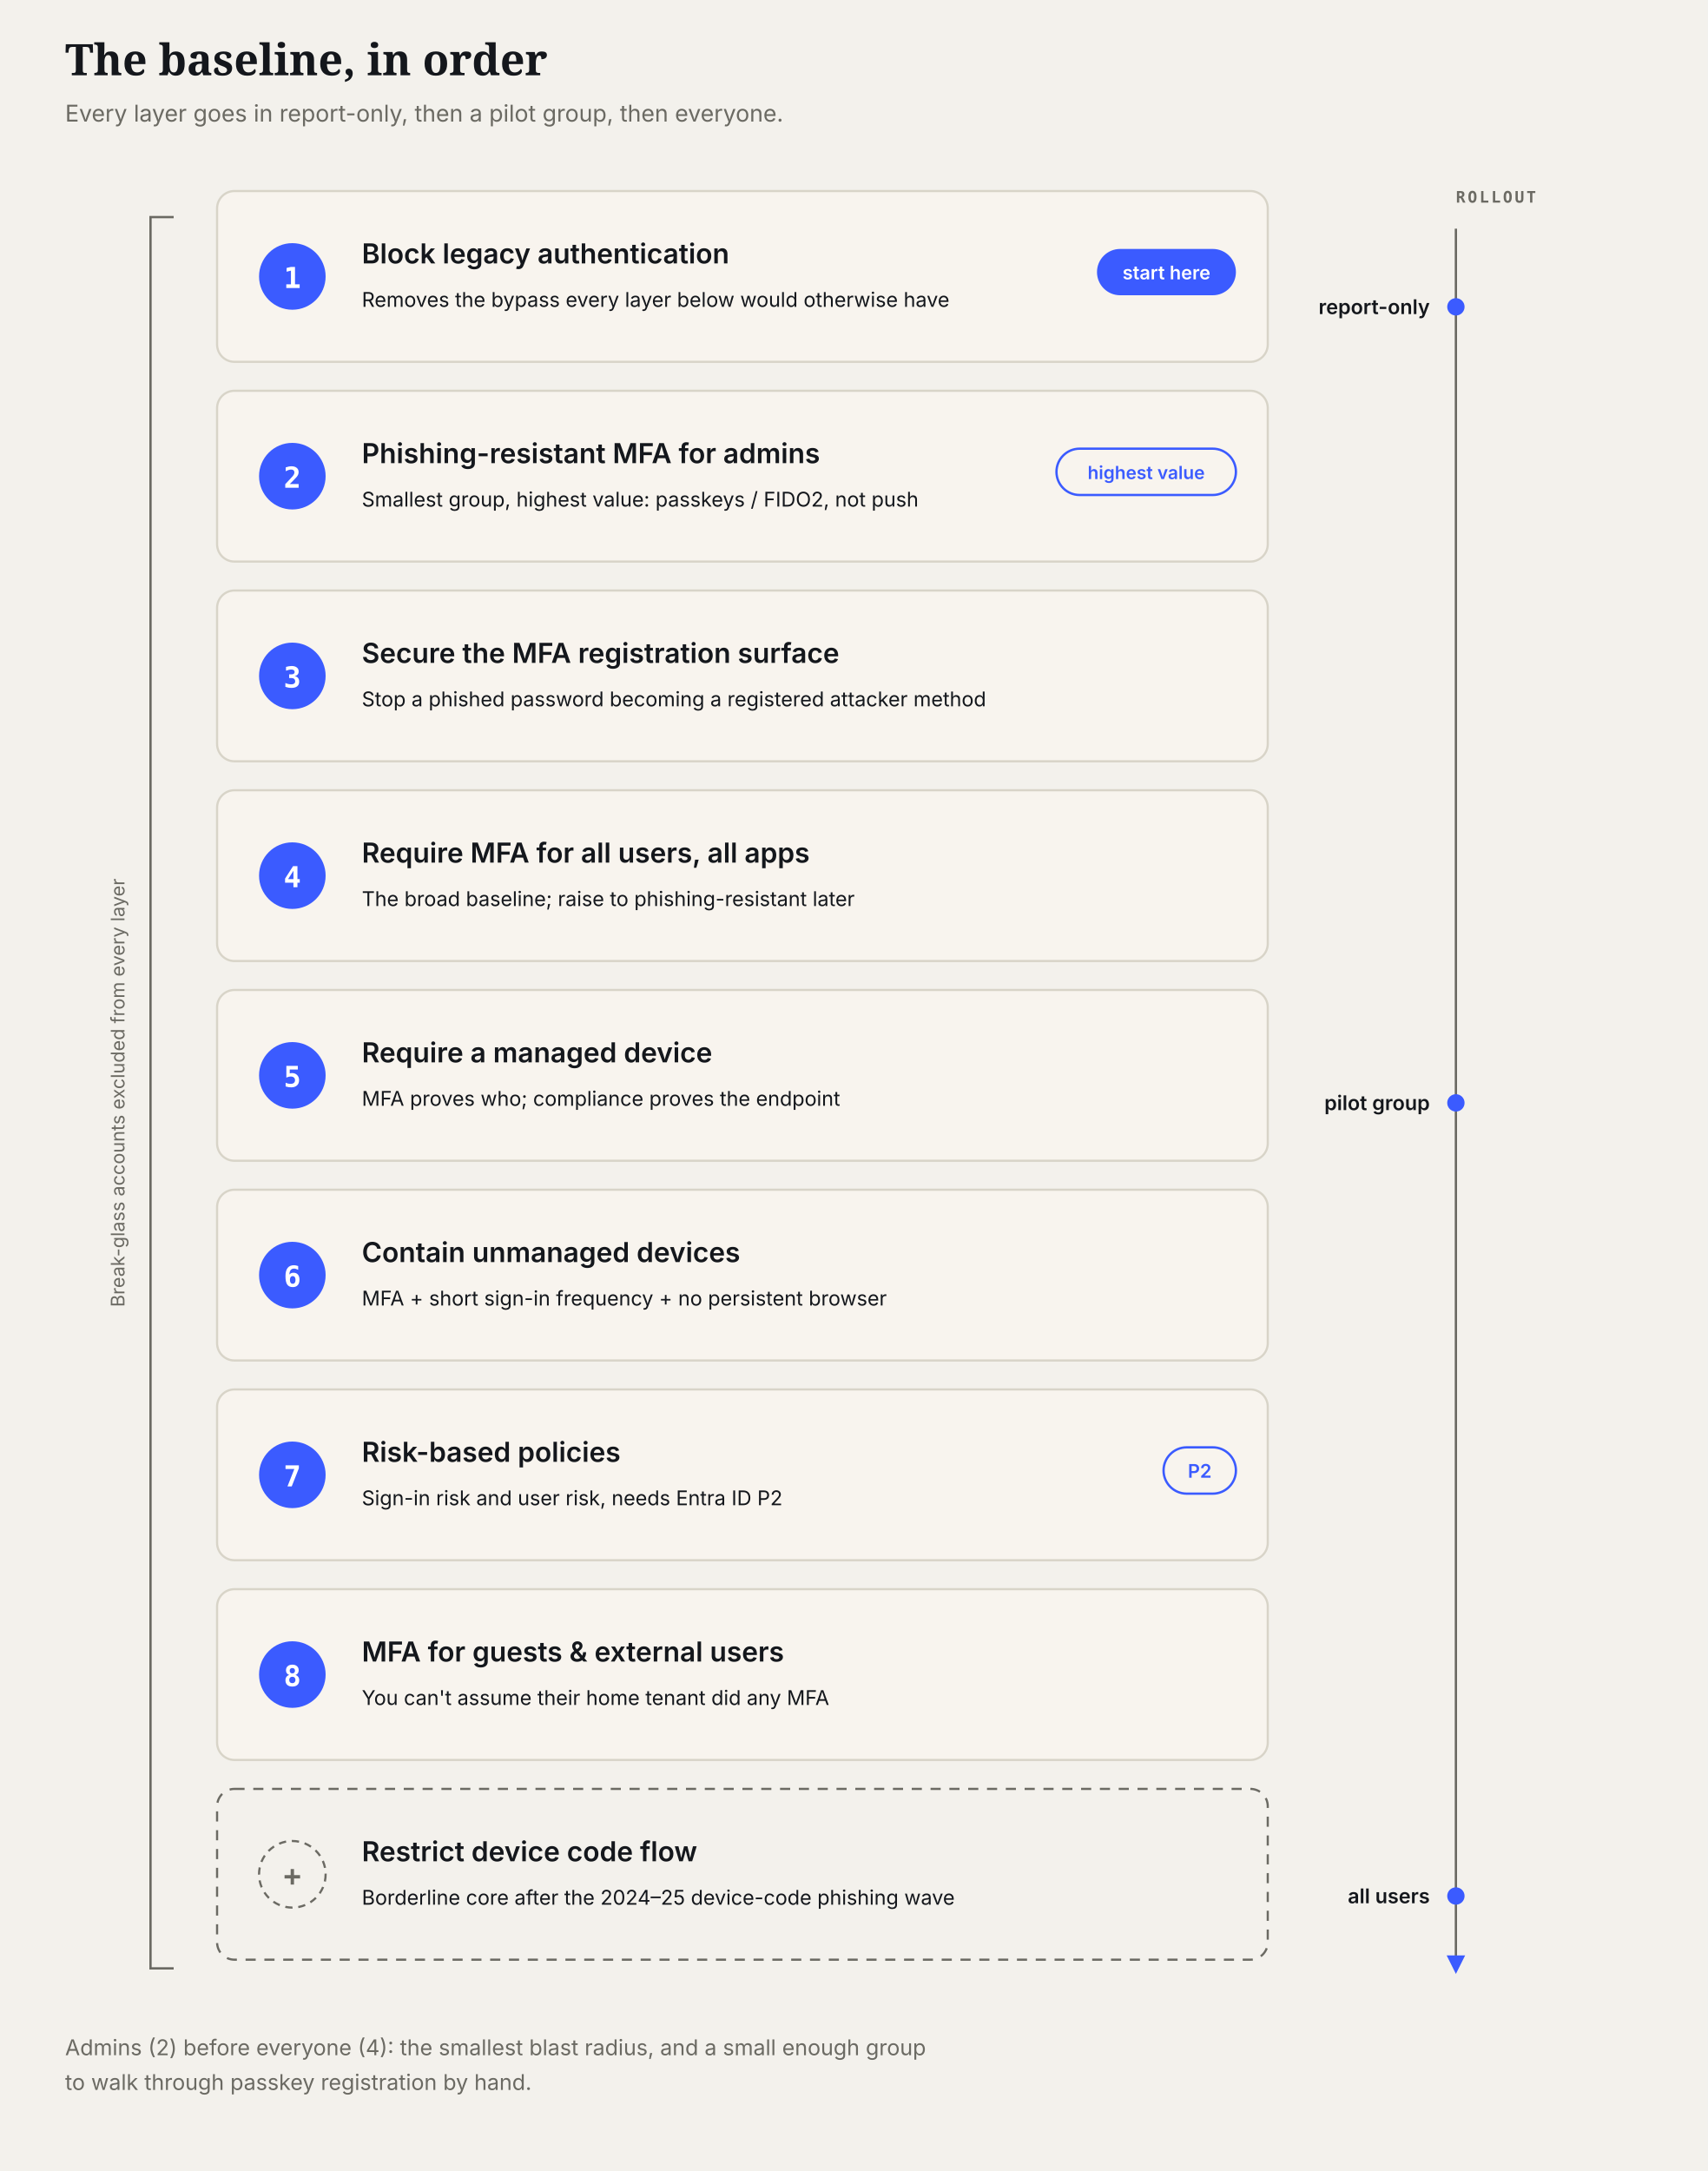
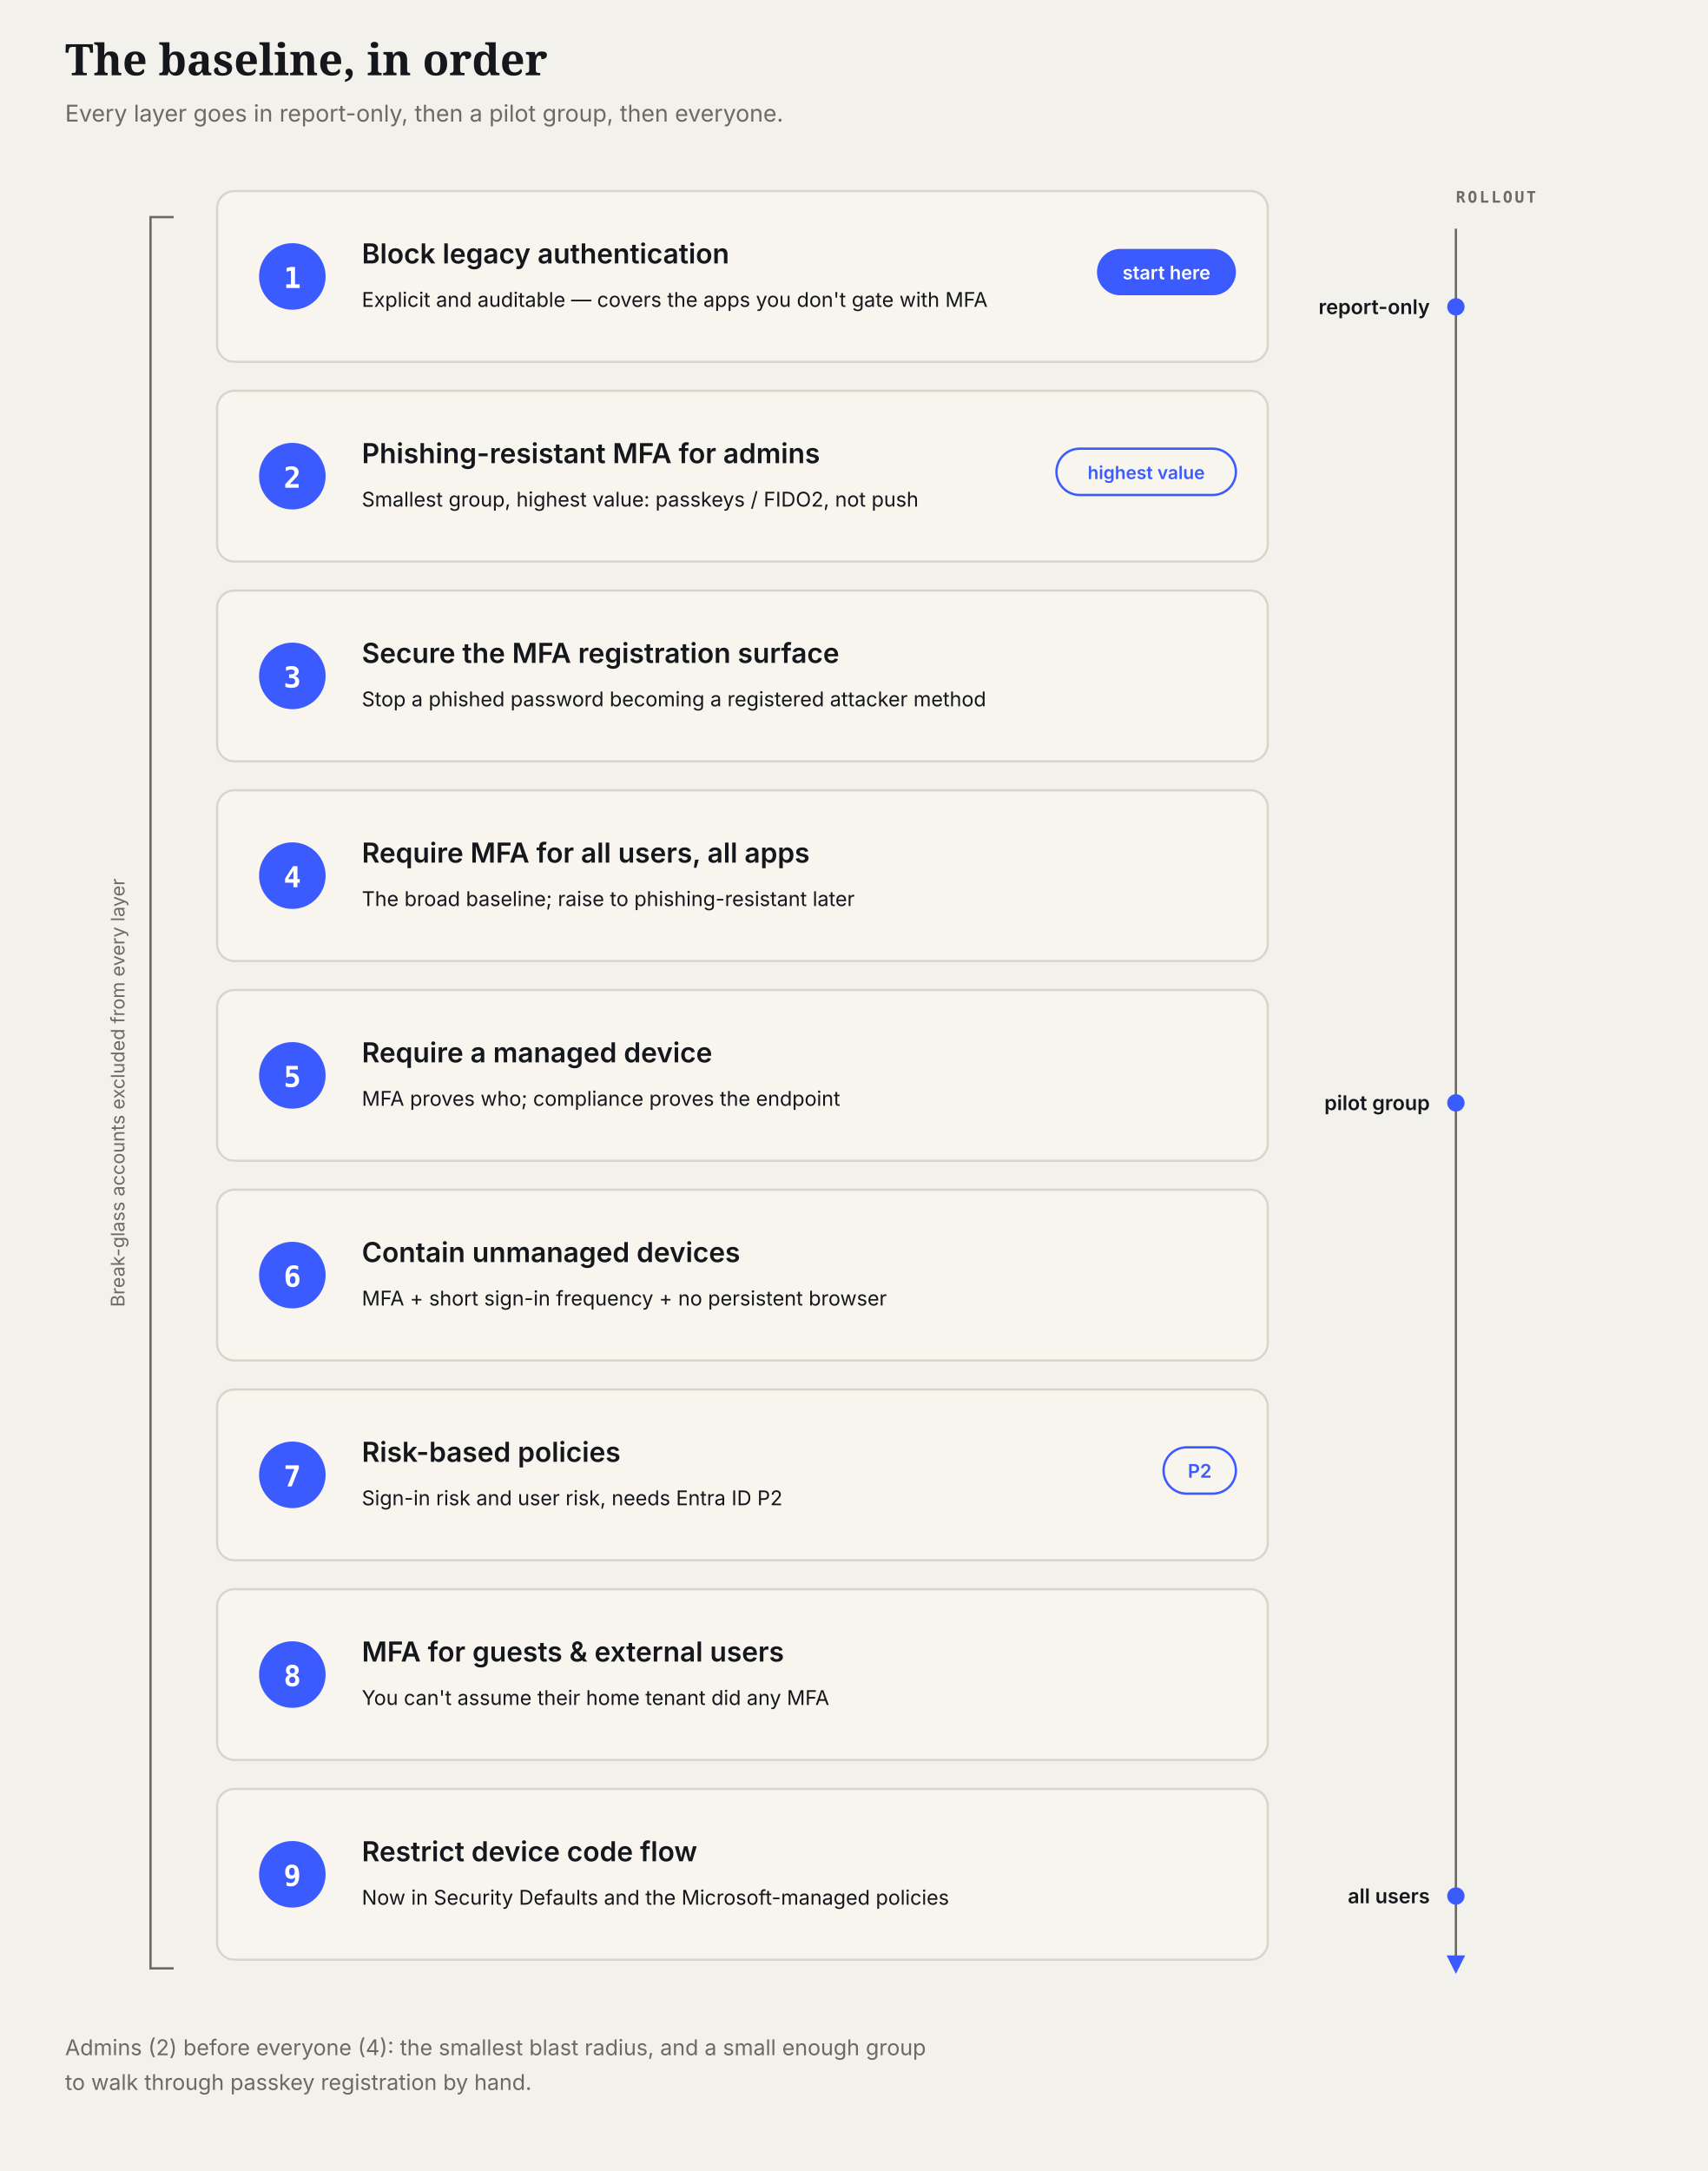
<svg xmlns="http://www.w3.org/2000/svg" id="svg2" width="1180" height="1500" viewBox="0 0 1180 1500">
  <style>text{font-family:Inter,-apple-system,"Segoe UI",Roboto,sans-serif;fill:#14171C;}.display{font-family:Fraunces,Georgia,serif;}.mono{font-family:"IBM Plex Mono",Consolas,monospace;}.muted{fill:#6B6A63;}.card{fill:#F8F4EE;stroke:#D8D4C8;stroke-width:1.5;}.dim{fill:#E7E4DB;stroke:#D8D4C8;stroke-width:1.5;}.edge{stroke:#6B6A63;stroke-width:1.6;fill:none;}.flow{stroke:#14171C;stroke-width:1.8;fill:none;}.sig-box{fill:#F8F4EE;stroke:#3B5BFF;stroke-width:2.4;}.lbl{font-size:15px;font-weight:600;}.sublbl{font-size:13px;}.kicker{font-size:11px;font-weight:600;letter-spacing:1.5px;}.fig-title{font-size:30px;font-weight:600;}.fig-sub{font-size:16px;}</style>
  <rect x="0" y="0" width="1180" height="1500" fill="#F3F1EC" />
  <defs>
    <marker id="ah2" viewBox="0 0 10 10" refX="7" refY="5" markerWidth="8" markerHeight="8" orient="auto">
      <path d="M0,0 L10,5 L0,10 z" fill="#3B5BFF" />
    </marker>
  </defs>
  <text class="display fig-title" x="45" y="52">The baseline, in order</text>
  <text class="fig-sub muted" x="45" y="84">Every layer goes in report-only, then a pilot group, then everyone.</text>
  <path class="edge" d="M120,150 L104,150 L104,1360 L120,1360" stroke-width="1.5" />
  <text class="sublbl muted" x="86" y="755" text-anchor="middle" transform="rotate(-90 86 755)">Break-glass accounts excluded from every layer</text>
  <text class="mono kicker muted" x="1006" y="140">ROLLOUT</text>
  <line x1="1006" y1="158" x2="1006" y2="1360" class="edge" stroke="#3B5BFF" stroke-width="2" marker-end="url(#ah2)" />
  <g id="railStops">
    <circle cx="1006" cy="212" r="6" fill="#3B5BFF" />
    <text x="988" y="217" text-anchor="end" font-size="14px" font-weight="600" fill="#14171C">report-only</text>
    <circle cx="1006" cy="762" r="6" fill="#3B5BFF" />
    <text x="988" y="767" text-anchor="end" font-size="14px" font-weight="600" fill="#14171C">pilot group</text>
    <circle cx="1006" cy="1310" r="6" fill="#3B5BFF" />
    <text x="988" y="1315" text-anchor="end" font-size="14px" font-weight="600" fill="#14171C">all users</text>
  </g>
  <g id="cards">
    <g>
      <rect x="150" y="132" width="726" height="118" rx="12" fill="#F8F4EE" stroke="#D8D4C8" stroke-width="1.5" />
      <circle cx="202" cy="191" r="23" fill="#3B5BFF" stroke="none" stroke-width="1.5" />
      <text x="202" y="199" text-anchor="middle" font-size="20px" font-weight="700" style="fill:#ffffff" class="mono">1</text>
      <text x="250" y="182" font-size="19px" font-weight="600">Block legacy authentication</text>
-       <text x="250" y="212" font-size="14px" fill="#6B6A63">Removes the bypass every layer below would otherwise have</text>
+       <text x="250" y="212" font-size="14px" fill="#6B6A63">Explicit and auditable — covers the apps you don't gate with MFA</text>
      <rect x="758" y="172" width="96" height="32" rx="16" fill="#3B5BFF" />
    </g>
    <text x="806" y="193" text-anchor="middle" font-size="13px" font-weight="600" style="fill:#ffffff">start here</text>
    <g>
      <rect x="150" y="270" width="726" height="118" rx="12" fill="#F8F4EE" stroke="#D8D4C8" stroke-width="1.5" />
      <circle cx="202" cy="329" r="23" fill="#3B5BFF" stroke="none" stroke-width="1.5" />
      <text x="202" y="337" text-anchor="middle" font-size="20px" font-weight="700" style="fill:#ffffff" class="mono">2</text>
      <text x="250" y="320" font-size="19px" font-weight="600">Phishing-resistant MFA for admins</text>
      <text x="250" y="350" font-size="14px" fill="#6B6A63">Smallest group, highest value: passkeys / FIDO2, not push</text>
      <rect x="730" y="310" width="124" height="32" rx="16" fill="none" stroke="#3B5BFF" stroke-width="1.6" />
    </g>
    <text x="792" y="331" text-anchor="middle" font-size="12.5px" font-weight="600" style="fill:#3B5BFF">highest value</text>
    <g>
      <rect x="150" y="408" width="726" height="118" rx="12" fill="#F8F4EE" stroke="#D8D4C8" stroke-width="1.5" />
      <circle cx="202" cy="467" r="23" fill="#3B5BFF" stroke="none" stroke-width="1.5" />
      <text x="202" y="475" text-anchor="middle" font-size="20px" font-weight="700" style="fill:#ffffff" class="mono">3</text>
      <text x="250" y="458" font-size="19px" font-weight="600">Secure the MFA registration surface</text>
      <text x="250" y="488" font-size="14px" fill="#6B6A63">Stop a phished password becoming a registered attacker method</text>
    </g>
    <g>
      <rect x="150" y="546" width="726" height="118" rx="12" fill="#F8F4EE" stroke="#D8D4C8" stroke-width="1.5" />
      <circle cx="202" cy="605" r="23" fill="#3B5BFF" stroke="none" stroke-width="1.5" />
      <text x="202" y="613" text-anchor="middle" font-size="20px" font-weight="700" style="fill:#ffffff" class="mono">4</text>
      <text x="250" y="596" font-size="19px" font-weight="600">Require MFA for all users, all apps</text>
      <text x="250" y="626" font-size="14px" fill="#6B6A63">The broad baseline; raise to phishing-resistant later</text>
    </g>
    <g>
      <rect x="150" y="684" width="726" height="118" rx="12" fill="#F8F4EE" stroke="#D8D4C8" stroke-width="1.5" />
      <circle cx="202" cy="743" r="23" fill="#3B5BFF" stroke="none" stroke-width="1.5" />
      <text x="202" y="751" text-anchor="middle" font-size="20px" font-weight="700" style="fill:#ffffff" class="mono">5</text>
      <text x="250" y="734" font-size="19px" font-weight="600">Require a managed device</text>
      <text x="250" y="764" font-size="14px" fill="#6B6A63">MFA proves who; compliance proves the endpoint</text>
    </g>
    <g>
      <rect x="150" y="822" width="726" height="118" rx="12" fill="#F8F4EE" stroke="#D8D4C8" stroke-width="1.5" />
      <circle cx="202" cy="881" r="23" fill="#3B5BFF" stroke="none" stroke-width="1.5" />
      <text x="202" y="889" text-anchor="middle" font-size="20px" font-weight="700" style="fill:#ffffff" class="mono">6</text>
      <text x="250" y="872" font-size="19px" font-weight="600">Contain unmanaged devices</text>
      <text x="250" y="902" font-size="14px" fill="#6B6A63">MFA + short sign-in frequency + no persistent browser</text>
    </g>
    <g>
      <rect x="150" y="960" width="726" height="118" rx="12" fill="#F8F4EE" stroke="#D8D4C8" stroke-width="1.5" />
      <circle cx="202" cy="1019" r="23" fill="#3B5BFF" stroke="none" stroke-width="1.5" />
      <text x="202" y="1027" text-anchor="middle" font-size="20px" font-weight="700" style="fill:#ffffff" class="mono">7</text>
      <text x="250" y="1010" font-size="19px" font-weight="600">Risk-based policies</text>
      <text x="250" y="1040" font-size="14px" fill="#6B6A63">Sign-in risk and user risk, needs Entra ID P2</text>
      <rect x="804" y="1000" width="50" height="32" rx="16" fill="none" stroke="#3B5BFF" stroke-width="1.6" />
    </g>
    <text x="829" y="1021" text-anchor="middle" font-size="13px" font-weight="600" style="fill:#3B5BFF">P2</text>
    <g>
      <rect x="150" y="1098" width="726" height="118" rx="12" fill="#F8F4EE" stroke="#D8D4C8" stroke-width="1.5" />
      <circle cx="202" cy="1157" r="23" fill="#3B5BFF" stroke="none" stroke-width="1.5" />
      <text x="202" y="1165" text-anchor="middle" font-size="20px" font-weight="700" style="fill:#ffffff" class="mono">8</text>
      <text x="250" y="1148" font-size="19px" font-weight="600">MFA for guests &amp; external users</text>
      <text x="250" y="1178" font-size="14px" fill="#6B6A63">You can't assume their home tenant did any MFA</text>
    </g>
    <g>
-       <rect x="150" y="1236" width="726" height="118" rx="12" fill="#F3F1EC" stroke="#6B6A63" stroke-width="1.5" stroke-dasharray="7 6" />
-       <circle cx="202" cy="1295" r="23" fill="#F3F1EC" stroke="#6B6A63" stroke-width="1.5" stroke-dasharray="5 4" />
-       <text x="202" y="1303" text-anchor="middle" font-size="20px" font-weight="700" style="fill:#6B6A63" class="mono">+</text>
+       <rect x="150" y="1236" width="726" height="118" rx="12" fill="#F8F4EE" stroke="#D8D4C8" stroke-width="1.5" />
+       <circle cx="202" cy="1295" r="23" fill="#3B5BFF" stroke="none" stroke-width="1.5" />
+       <text x="202" y="1303" text-anchor="middle" font-size="20px" font-weight="700" style="fill:#ffffff" class="mono">9</text>
      <text x="250" y="1286" font-size="19px" font-weight="600">Restrict device code flow</text>
-       <text x="250" y="1316" font-size="14px" fill="#6B6A63">Borderline core after the 2024–25 device-code phishing wave</text>
+       <text x="250" y="1316" font-size="14px" fill="#6B6A63">Now in Security Defaults and the Microsoft-managed policies</text>
    </g>
  </g>
  <text class="fig-sub muted" x="45" y="1420" style="font-size:15px">Admins (2) before everyone (4): the smallest blast radius, and a small enough group</text>
  <text class="fig-sub muted" x="45" y="1444" style="font-size:15px">to walk through passkey registration by hand.</text>
</svg>
